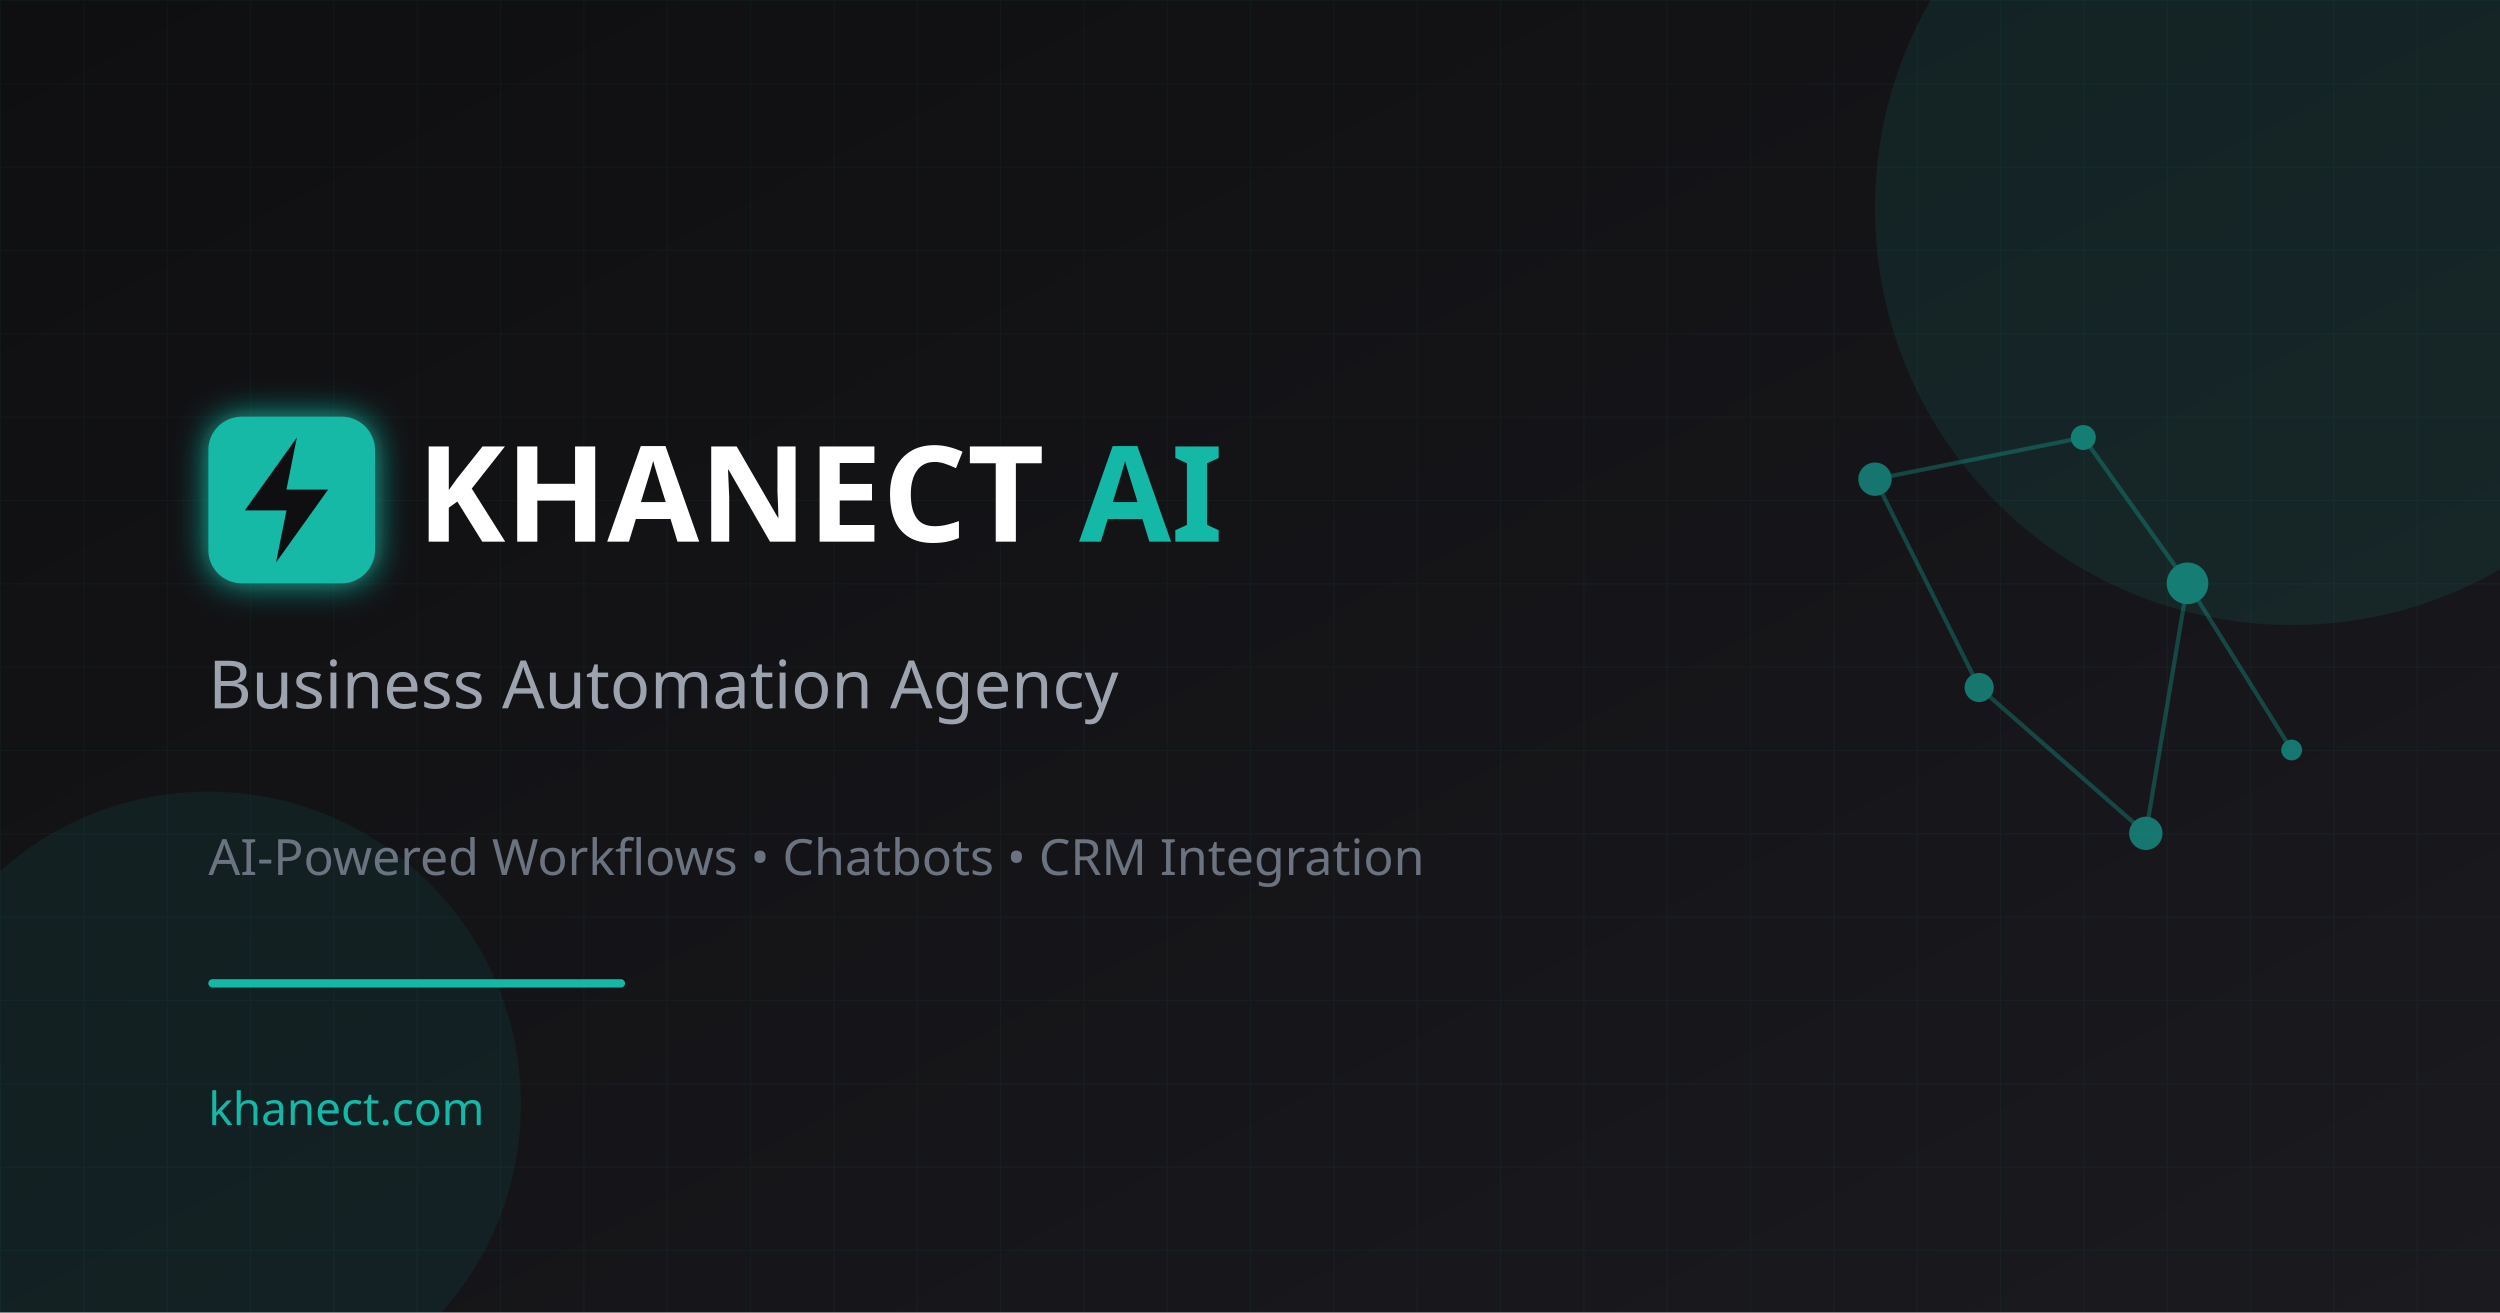
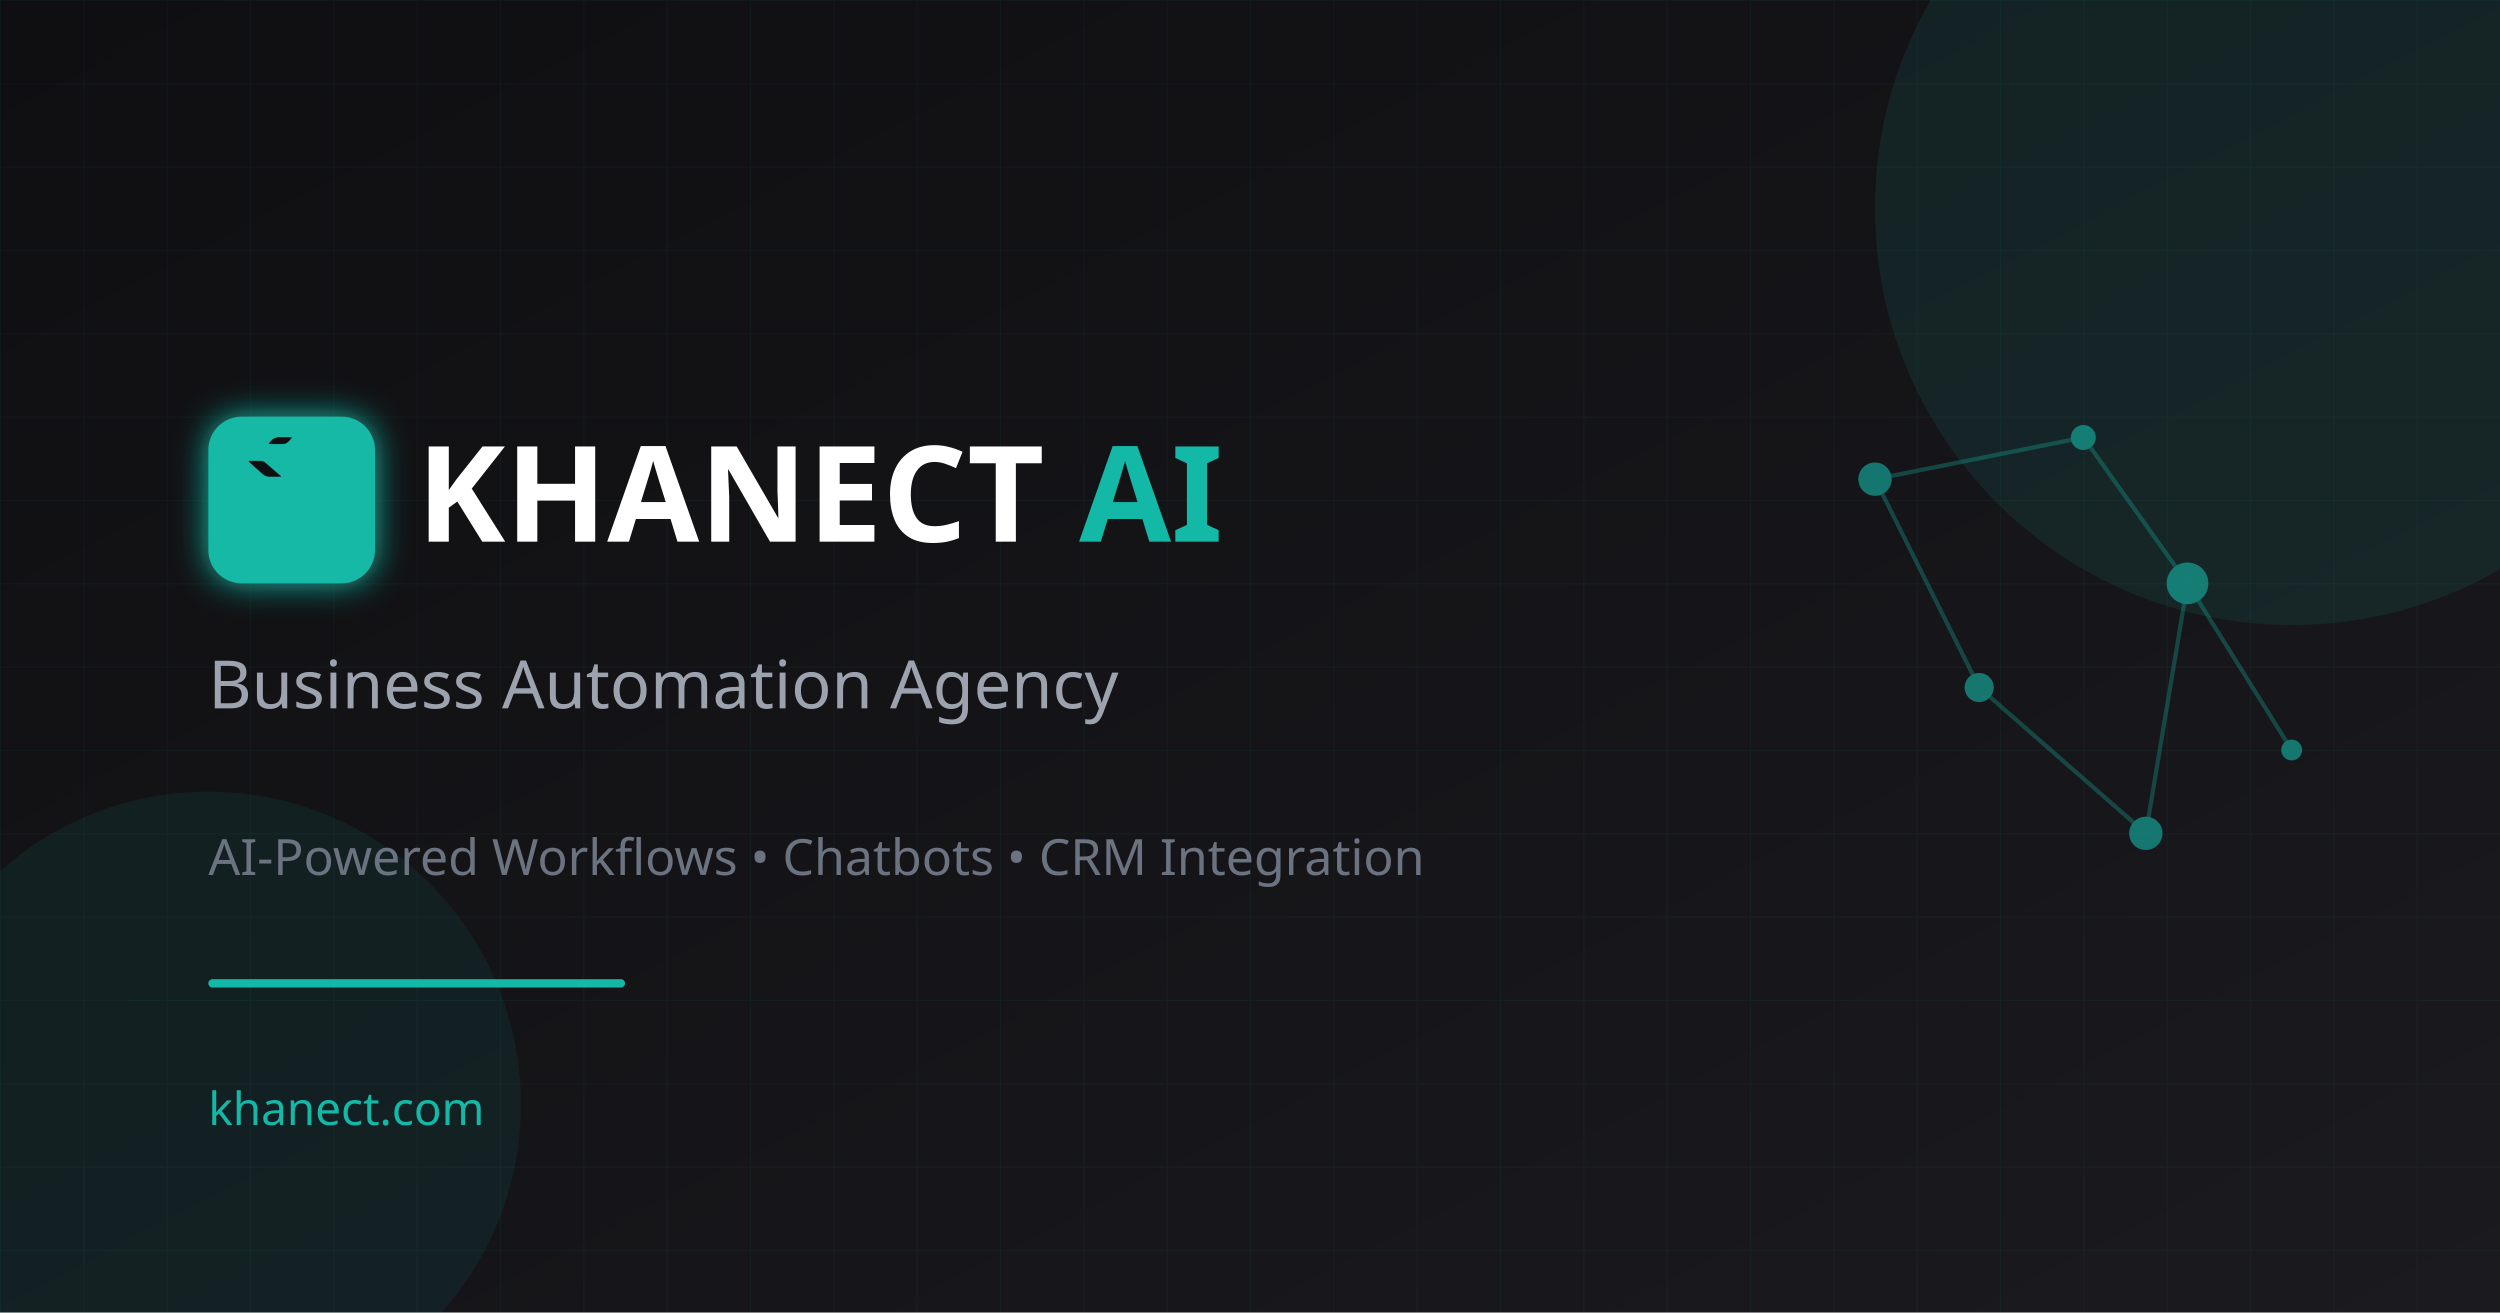
<svg xmlns="http://www.w3.org/2000/svg" viewBox="0 0 1200 630" width="1200" height="630">
  <defs>
    <linearGradient id="bgGradient" x1="0%" y1="0%" x2="100%" y2="100%">
      <stop offset="0%" style="stop-color:#0F0F11;stop-opacity:1" />
      <stop offset="100%" style="stop-color:#1a1a1f;stop-opacity:1" />
    </linearGradient>
    <filter id="glow" x="-50%" y="-50%" width="200%" height="200%">
      <feGaussianBlur stdDeviation="8" result="coloredBlur" />
      <feMerge>
        <feMergeNode in="coloredBlur" />
        <feMergeNode in="SourceGraphic" />
      </feMerge>
    </filter>
    <pattern id="grid" width="40" height="40" patternUnits="userSpaceOnUse">
      <path d="M 40 0 L 0 0 0 40" fill="none" stroke="rgba(20, 184, 166, 0.05)" stroke-width="1" />
    </pattern>
  </defs>
  <rect width="1200" height="630" fill="url(#bgGradient)" />
  <rect width="1200" height="630" fill="url(#grid)" />
  <circle cx="1100" cy="100" r="200" fill="rgba(20, 184, 166, 0.1)" />
  <circle cx="100" cy="530" r="150" fill="rgba(20, 184, 166, 0.08)" />
  <g transform="translate(100, 200)">
    <rect width="80" height="80" rx="16" fill="#14B8A6" filter="url(#glow)" />
-     <path d="M42.5 10L17.5 45H37.5L32.5 70L57.5 35H37.5L42.5 10Z" fill="#0F0F11" />
+     <g transform="translate(12, 10) scale(0.2)">
+       <path fill="#0F0F11" d="M38 56q5.105.017 10.21.055c2.373.019 4.746.026 7.119.026 1.53.005 3.06.015 4.587.029.87.007 1.74.007 2.61.007 4.197.004 8.446.134 12.039 2.583l.514.348c1.85 1.289 3.542 2.771 5.223 4.269.756.671 1.523 1.329 2.289 1.988a279 279 0 0 1 5.103 4.505c2.903 2.622 5.873 5.188 8.922 7.64 1.417 1.149 2.749 2.371 4.08 3.617 1.263 1.177 2.58 2.269 3.927 3.35.903.749 1.766 1.535 2.624 2.333 1.817 1.69 3.694 3.318 5.695 4.787.858.644 1.183.988 1.486 2.038l.024.153c-.624.624-1.978.347-2.838.348l-.807.005c-1.33.006-2.66.008-3.99.008l-1.85.005c-1.945.004-3.89.006-5.835.006a1184 1184 0 0 0-4.962.017c-1.276.006-2.552.007-3.827.008-.914.001-1.828.003-2.743.007-9.346.056-14.589-3.712-21.226-9.857a334 334 0 0 1-2.615-2.325 365 365 0 0 1-2.87-2.57 140 140 0 0 0-1.871-1.646c-1.3-1.129-2.557-2.303-3.813-3.48-.724-.675-1.419-1.276-2.244-1.826v-.6l-.532-.24c-.698-.376-1.18-.782-1.751-1.33l-.612-.58-.63-.607c-1.411-1.348-2.834-2.669-4.309-3.946-.523-.497-1.02-1.012-1.557-1.424l-.456-.431a141 141 0 0 1-.912-.872c-.91-.897-.91-.897-2.141-1.07l-.212-.519c-.623-1.093-1.604-1.811-2.548-2.627-.09-.36-.09-.36-.184-.74.116-1.095.116-1.095 1-2.1z" />
+       <path fill="#0F0F11" d="M106 -1q5.316.038 10.632.086c2.468.023 4.936.04 7.404.045 2.381.017 4.762.04 7.143.053.909.009 1.818.01 2.727.014.848.005 1.695.014 2.542.023l.764.002c1.167.017 1.751.032 2.744.694.148.937.075 1.375-.412 2.194l-.469.666h-.6l-.225.562c-.446.759-.806.853-1.575 1.238-.38.61-.38.61-.6 1.2h-.6v1.5l-.694.206c-.97.474-1.231.944-1.706 1.894l-.9-.3.3.9-.494.216c-.89.485-1.614 1.088-2.393 1.734l-.874.722c-.732.606-.732.606-1.338 1.228a23 23 0 0 1-1.2.3 242 242 0 0 0-2.562.919c-3.167.858-6.557.625-9.812.621l-1.676.001c-1.747 0-3.494-.002-5.241-.002-2.241-.002-4.482 0-6.723.001-1.726 0-3.452.002-5.177 0-.827 0-1.654 0-2.48.001-1.152.001-2.303 0-3.455-.002l-.69.002c-.941-.004-1.678-.041-2.578-.341-.212-.662-.212-.662-.3-1.5.39-.697.39-.697.994-1.406l.668-.785c1.202-1.316 2.46-2.567 3.738-3.809.774-.76 1.49-1.487 2.156-2.344 2.582-2.643 6.545-4.426 10-5z" />
+     </g>
  </g>
  <text x="200" y="260" font-family="'Space Grotesk', 'Arial Black', sans-serif" font-size="64" font-weight="700" fill="#ffffff">
    KHANECT
    <tspan fill="#14B8A6"> AI</tspan>
  </text>
  <text x="100" y="340" font-family="'Plus Jakarta Sans', 'Segoe UI', sans-serif" font-size="32" font-weight="500" fill="#9CA3AF">
    Business Automation Agency
  </text>
  <text x="100" y="420" font-family="'Plus Jakarta Sans', 'Segoe UI', sans-serif" font-size="24" fill="#6B7280">
    AI-Powered Workflows • Chatbots • CRM Integration
  </text>
  <rect x="100" y="470" width="200" height="4" rx="2" fill="#14B8A6" />
  <text x="100" y="540" font-family="'Plus Jakarta Sans', 'Segoe UI', sans-serif" font-size="22" fill="#14B8A6">
    khanect.com
  </text>
  <g transform="translate(850, 180)" opacity="0.6">
    <circle cx="50" cy="50" r="8" fill="#14B8A6" />
    <circle cx="150" cy="30" r="6" fill="#14B8A6" />
    <circle cx="200" cy="100" r="10" fill="#14B8A6" />
    <circle cx="100" cy="150" r="7" fill="#14B8A6" />
    <circle cx="250" cy="180" r="5" fill="#14B8A6" />
    <circle cx="180" cy="220" r="8" fill="#14B8A6" />
    <line x1="50" y1="50" x2="150" y2="30" stroke="#14B8A6" stroke-width="2" opacity="0.5" />
    <line x1="150" y1="30" x2="200" y2="100" stroke="#14B8A6" stroke-width="2" opacity="0.5" />
    <line x1="50" y1="50" x2="100" y2="150" stroke="#14B8A6" stroke-width="2" opacity="0.5" />
    <line x1="200" y1="100" x2="250" y2="180" stroke="#14B8A6" stroke-width="2" opacity="0.5" />
    <line x1="100" y1="150" x2="180" y2="220" stroke="#14B8A6" stroke-width="2" opacity="0.5" />
    <line x1="200" y1="100" x2="180" y2="220" stroke="#14B8A6" stroke-width="2" opacity="0.5" />
  </g>
</svg>
